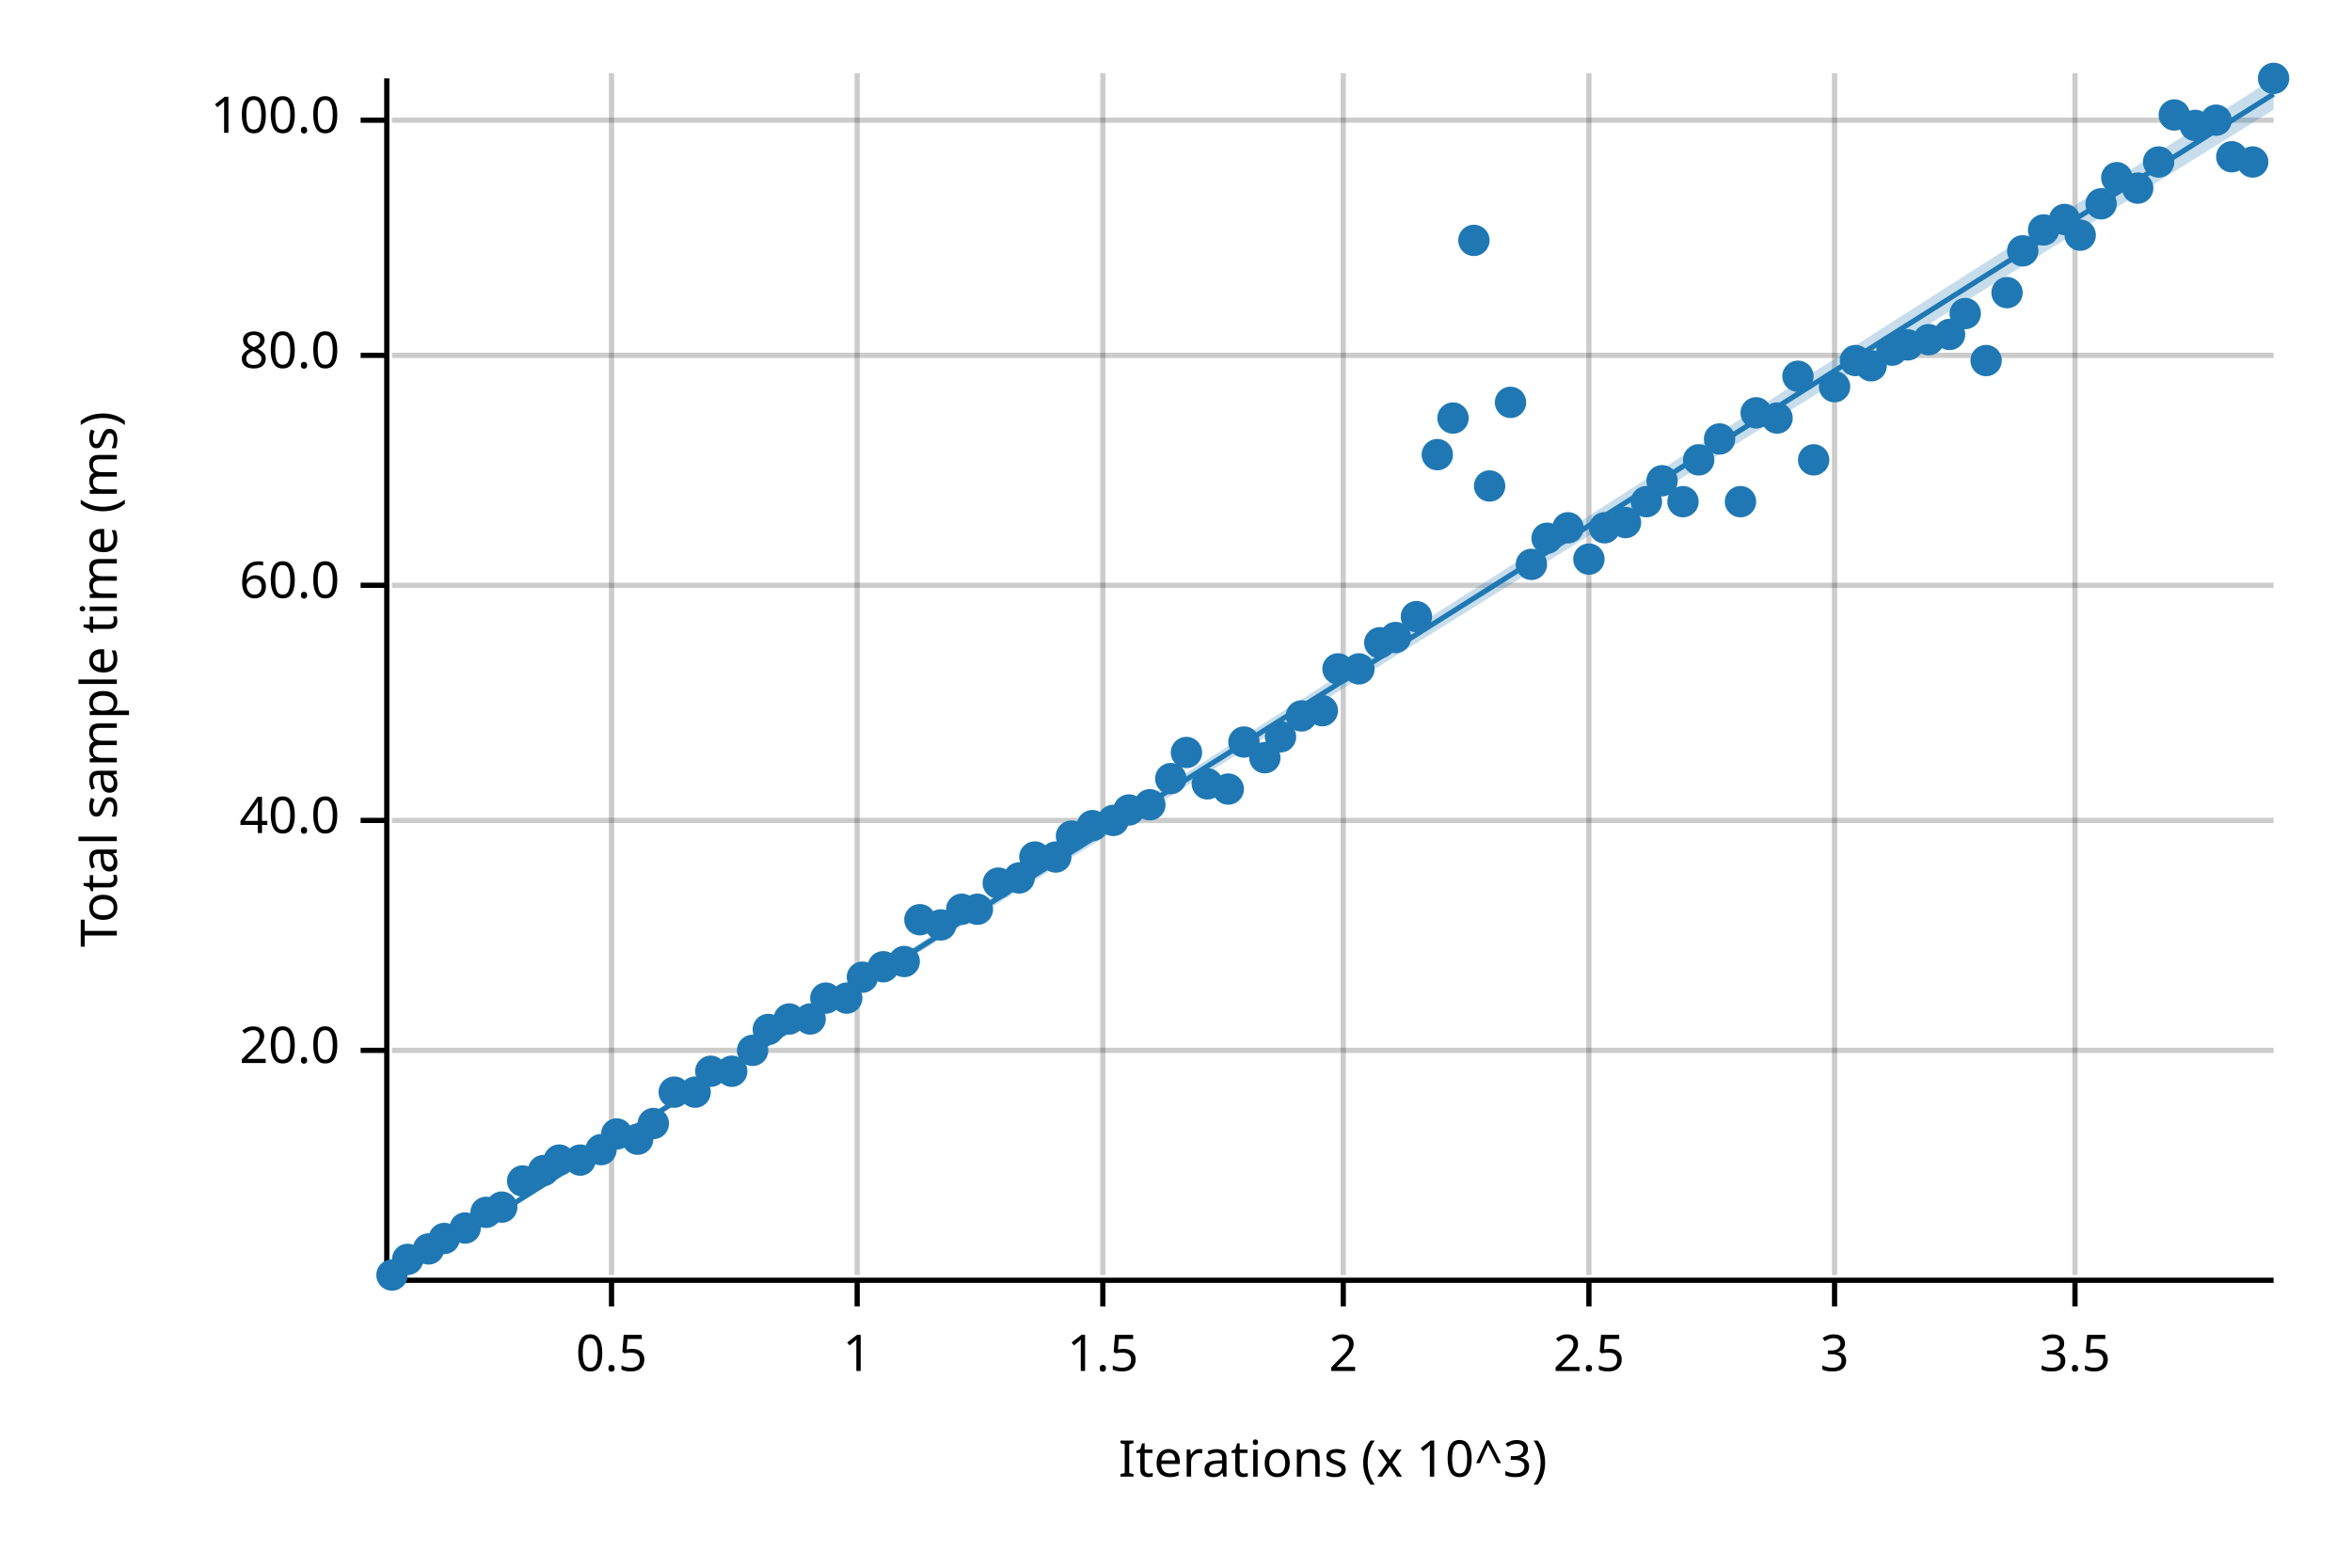
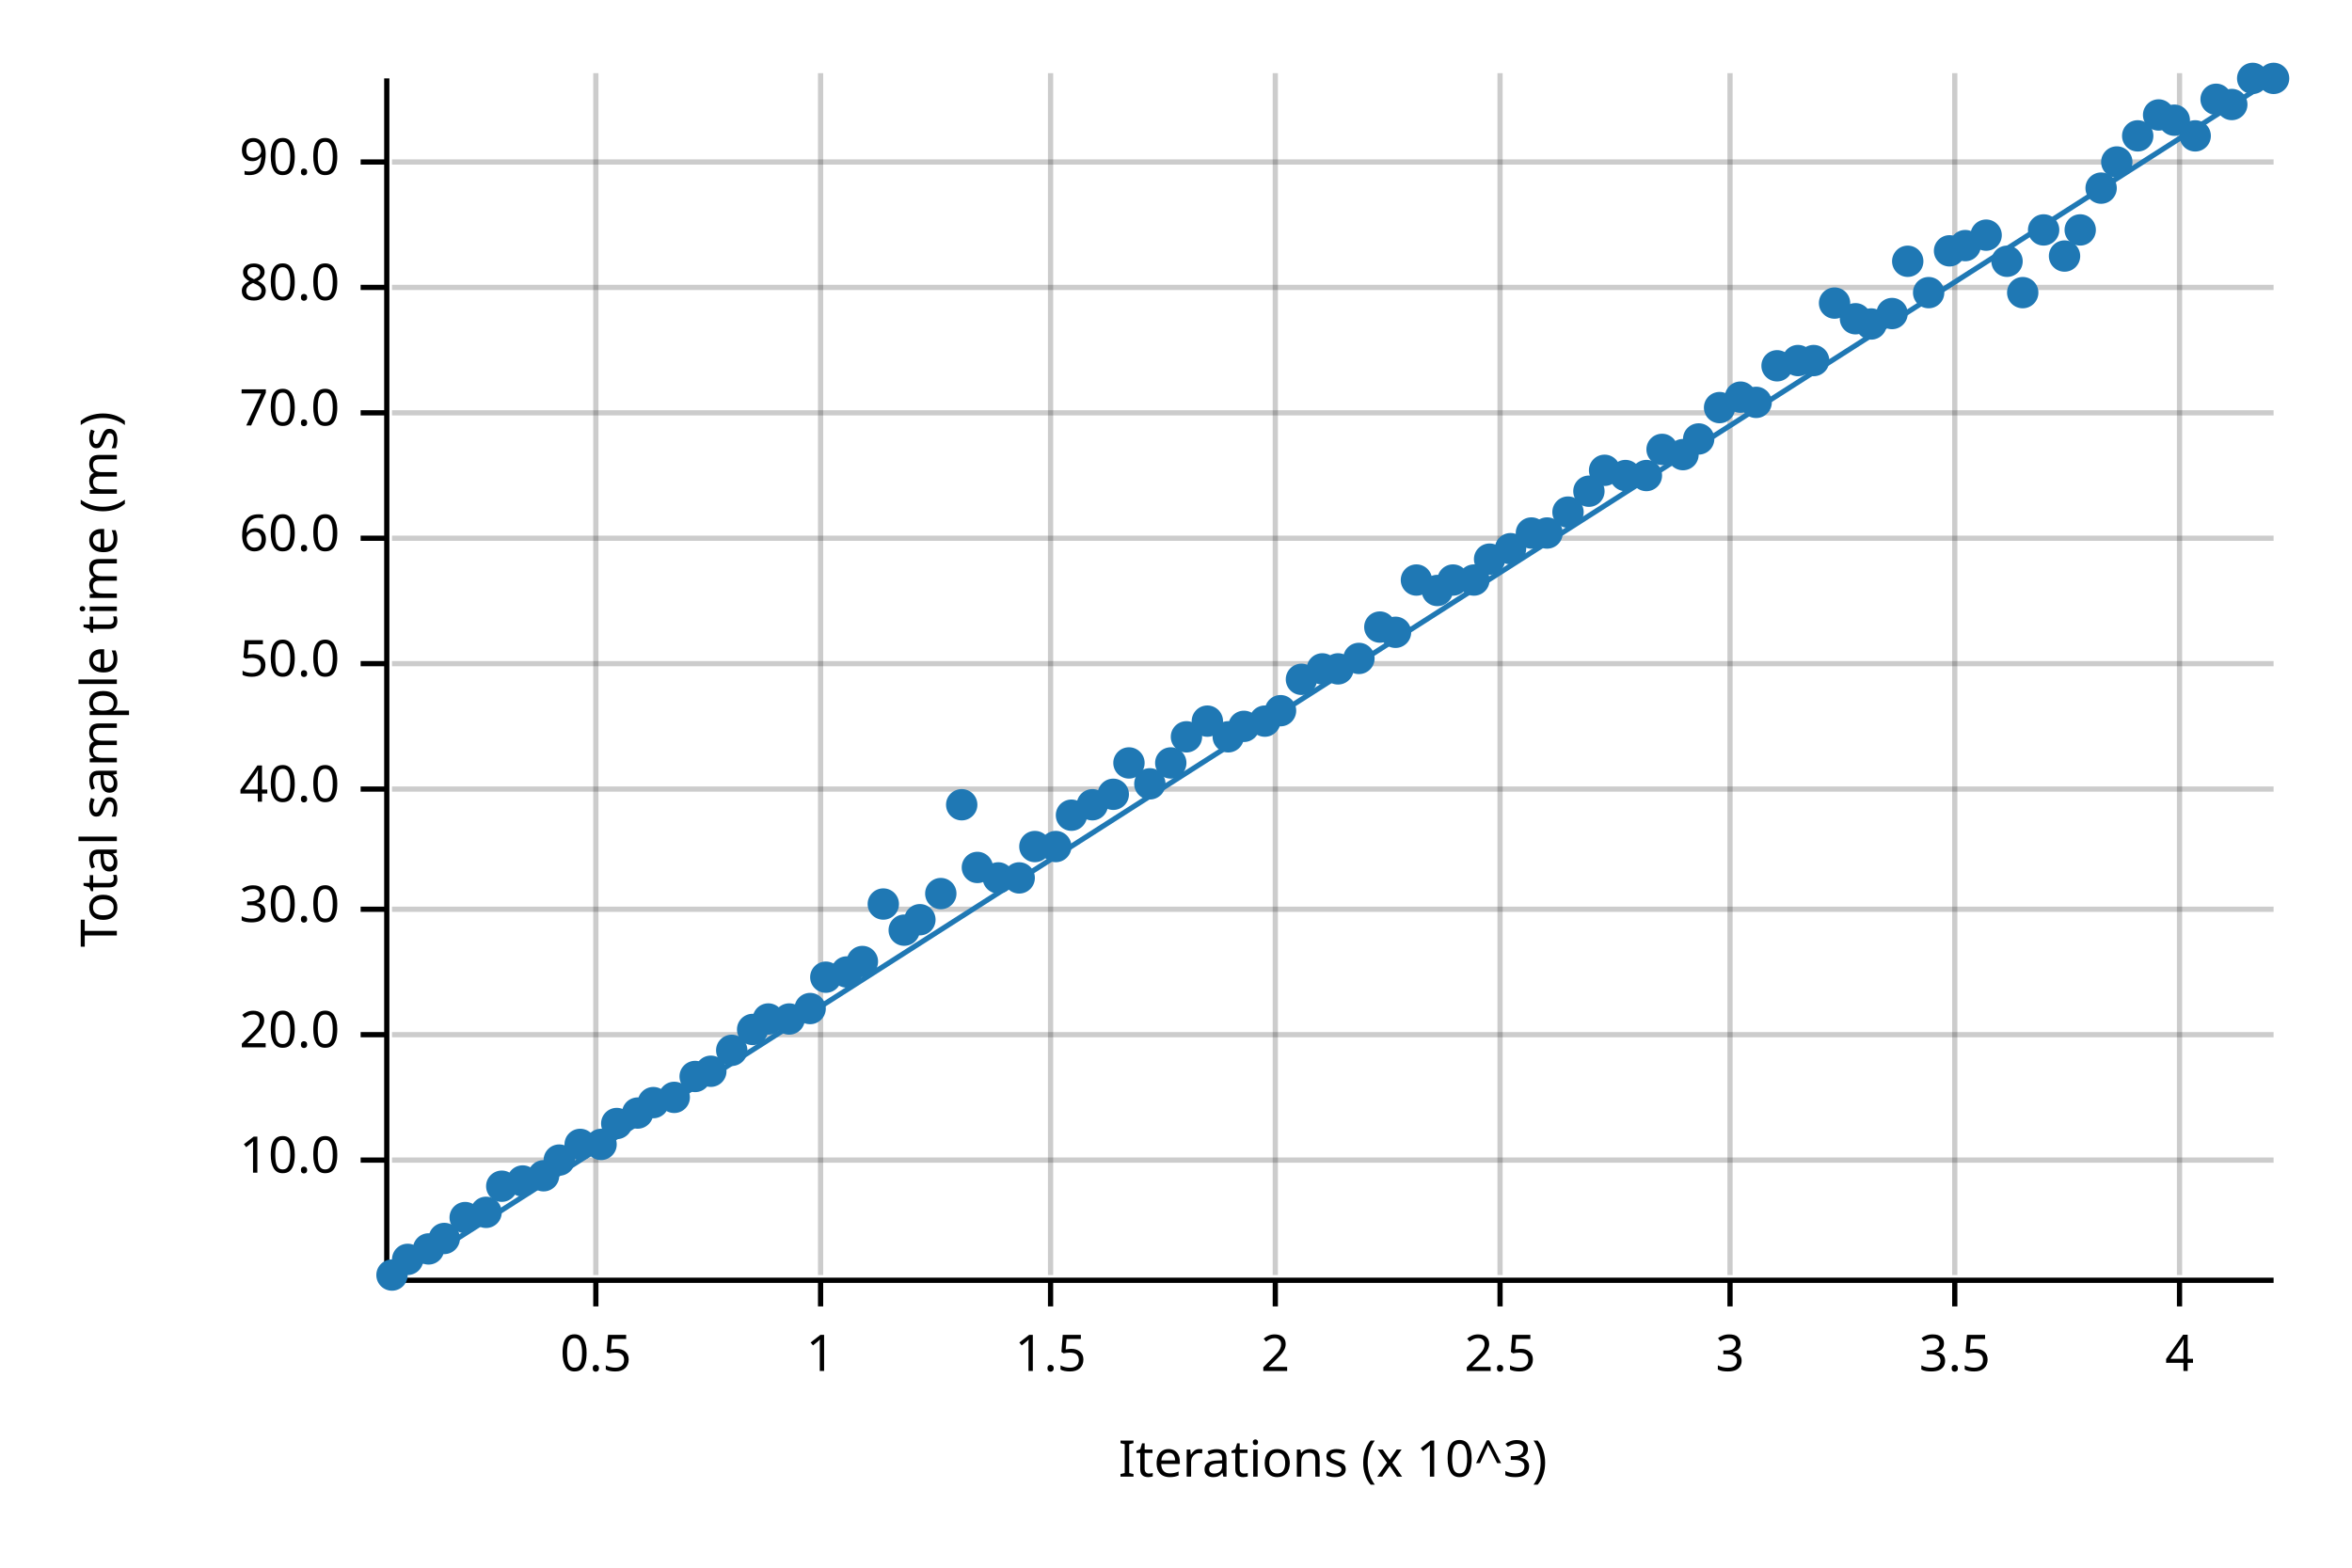
<svg xmlns="http://www.w3.org/2000/svg" width="450" height="300">
  <text x="15" y="130" dy="0.76em" text-anchor="middle" font-family="sans-serif" font-size="9.677" opacity="1" fill="#000000" transform="rotate(270, 15, 130)">
Total sample time (ms)
</text>
  <text x="255" y="285" dy="-0.5ex" text-anchor="middle" font-family="sans-serif" font-size="9.677" opacity="1" fill="#000000">
Iterations (x 10^3)
</text>
-   <line opacity="0.2" stroke="#000000" stroke-width="1" x1="117" y1="244" x2="117" y2="14" />
-   <line opacity="0.2" stroke="#000000" stroke-width="1" x1="164" y1="244" x2="164" y2="14" />
-   <line opacity="0.2" stroke="#000000" stroke-width="1" x1="211" y1="244" x2="211" y2="14" />
-   <line opacity="0.2" stroke="#000000" stroke-width="1" x1="257" y1="244" x2="257" y2="14" />
-   <line opacity="0.2" stroke="#000000" stroke-width="1" x1="304" y1="244" x2="304" y2="14" />
-   <line opacity="0.2" stroke="#000000" stroke-width="1" x1="351" y1="244" x2="351" y2="14" />
-   <line opacity="0.2" stroke="#000000" stroke-width="1" x1="397" y1="244" x2="397" y2="14" />
-   <line opacity="0.2" stroke="#000000" stroke-width="1" x1="75" y1="201" x2="435" y2="201" />
-   <line opacity="0.2" stroke="#000000" stroke-width="1" x1="75" y1="157" x2="435" y2="157" />
-   <line opacity="0.2" stroke="#000000" stroke-width="1" x1="75" y1="112" x2="435" y2="112" />
-   <line opacity="0.2" stroke="#000000" stroke-width="1" x1="75" y1="68" x2="435" y2="68" />
-   <line opacity="0.2" stroke="#000000" stroke-width="1" x1="75" y1="23" x2="435" y2="23" />
+   <line opacity="0.2" stroke="#000000" stroke-width="1" x1="114" y1="244" x2="114" y2="14" />
+   <line opacity="0.2" stroke="#000000" stroke-width="1" x1="157" y1="244" x2="157" y2="14" />
+   <line opacity="0.2" stroke="#000000" stroke-width="1" x1="201" y1="244" x2="201" y2="14" />
+   <line opacity="0.2" stroke="#000000" stroke-width="1" x1="244" y1="244" x2="244" y2="14" />
+   <line opacity="0.2" stroke="#000000" stroke-width="1" x1="287" y1="244" x2="287" y2="14" />
+   <line opacity="0.2" stroke="#000000" stroke-width="1" x1="331" y1="244" x2="331" y2="14" />
+   <line opacity="0.2" stroke="#000000" stroke-width="1" x1="374" y1="244" x2="374" y2="14" />
+   <line opacity="0.2" stroke="#000000" stroke-width="1" x1="417" y1="244" x2="417" y2="14" />
+   <line opacity="0.2" stroke="#000000" stroke-width="1" x1="75" y1="222" x2="435" y2="222" />
+   <line opacity="0.2" stroke="#000000" stroke-width="1" x1="75" y1="198" x2="435" y2="198" />
+   <line opacity="0.2" stroke="#000000" stroke-width="1" x1="75" y1="174" x2="435" y2="174" />
+   <line opacity="0.2" stroke="#000000" stroke-width="1" x1="75" y1="151" x2="435" y2="151" />
+   <line opacity="0.2" stroke="#000000" stroke-width="1" x1="75" y1="127" x2="435" y2="127" />
+   <line opacity="0.2" stroke="#000000" stroke-width="1" x1="75" y1="103" x2="435" y2="103" />
+   <line opacity="0.2" stroke="#000000" stroke-width="1" x1="75" y1="79" x2="435" y2="79" />
+   <line opacity="0.2" stroke="#000000" stroke-width="1" x1="75" y1="55" x2="435" y2="55" />
+   <line opacity="0.2" stroke="#000000" stroke-width="1" x1="75" y1="31" x2="435" y2="31" />
  <polyline fill="none" opacity="1" stroke="#000000" stroke-width="1" points="74,15 74,245 " />
-   <text x="65" y="201" dy="0.5ex" text-anchor="end" font-family="sans-serif" font-size="9.677" opacity="1" fill="#000000">
+   <text x="65" y="222" dy="0.5ex" text-anchor="end" font-family="sans-serif" font-size="9.677" opacity="1" fill="#000000">
+ 10.0
+ </text>
+   <polyline fill="none" opacity="1" stroke="#000000" stroke-width="1" points="69,222 74,222 " />
+   <text x="65" y="198" dy="0.5ex" text-anchor="end" font-family="sans-serif" font-size="9.677" opacity="1" fill="#000000">
20.0
</text>
-   <polyline fill="none" opacity="1" stroke="#000000" stroke-width="1" points="69,201 74,201 " />
-   <text x="65" y="157" dy="0.5ex" text-anchor="end" font-family="sans-serif" font-size="9.677" opacity="1" fill="#000000">
+   <polyline fill="none" opacity="1" stroke="#000000" stroke-width="1" points="69,198 74,198 " />
+   <text x="65" y="174" dy="0.5ex" text-anchor="end" font-family="sans-serif" font-size="9.677" opacity="1" fill="#000000">
+ 30.0
+ </text>
+   <polyline fill="none" opacity="1" stroke="#000000" stroke-width="1" points="69,174 74,174 " />
+   <text x="65" y="151" dy="0.5ex" text-anchor="end" font-family="sans-serif" font-size="9.677" opacity="1" fill="#000000">
40.0
</text>
-   <polyline fill="none" opacity="1" stroke="#000000" stroke-width="1" points="69,157 74,157 " />
-   <text x="65" y="112" dy="0.5ex" text-anchor="end" font-family="sans-serif" font-size="9.677" opacity="1" fill="#000000">
+   <polyline fill="none" opacity="1" stroke="#000000" stroke-width="1" points="69,151 74,151 " />
+   <text x="65" y="127" dy="0.5ex" text-anchor="end" font-family="sans-serif" font-size="9.677" opacity="1" fill="#000000">
+ 50.0
+ </text>
+   <polyline fill="none" opacity="1" stroke="#000000" stroke-width="1" points="69,127 74,127 " />
+   <text x="65" y="103" dy="0.5ex" text-anchor="end" font-family="sans-serif" font-size="9.677" opacity="1" fill="#000000">
60.0
</text>
-   <polyline fill="none" opacity="1" stroke="#000000" stroke-width="1" points="69,112 74,112 " />
-   <text x="65" y="68" dy="0.5ex" text-anchor="end" font-family="sans-serif" font-size="9.677" opacity="1" fill="#000000">
+   <polyline fill="none" opacity="1" stroke="#000000" stroke-width="1" points="69,103 74,103 " />
+   <text x="65" y="79" dy="0.5ex" text-anchor="end" font-family="sans-serif" font-size="9.677" opacity="1" fill="#000000">
+ 70.0
+ </text>
+   <polyline fill="none" opacity="1" stroke="#000000" stroke-width="1" points="69,79 74,79 " />
+   <text x="65" y="55" dy="0.5ex" text-anchor="end" font-family="sans-serif" font-size="9.677" opacity="1" fill="#000000">
80.0
</text>
-   <polyline fill="none" opacity="1" stroke="#000000" stroke-width="1" points="69,68 74,68 " />
-   <text x="65" y="23" dy="0.5ex" text-anchor="end" font-family="sans-serif" font-size="9.677" opacity="1" fill="#000000">
- 100.0
+   <polyline fill="none" opacity="1" stroke="#000000" stroke-width="1" points="69,55 74,55 " />
+   <text x="65" y="31" dy="0.5ex" text-anchor="end" font-family="sans-serif" font-size="9.677" opacity="1" fill="#000000">
+ 90.0
</text>
-   <polyline fill="none" opacity="1" stroke="#000000" stroke-width="1" points="69,23 74,23 " />
+   <polyline fill="none" opacity="1" stroke="#000000" stroke-width="1" points="69,31 74,31 " />
  <polyline fill="none" opacity="1" stroke="#000000" stroke-width="1" points="75,245 435,245 " />
-   <text x="117" y="255" dy="0.76em" text-anchor="middle" font-family="sans-serif" font-size="9.677" opacity="1" fill="#000000">
+   <text x="114" y="255" dy="0.76em" text-anchor="middle" font-family="sans-serif" font-size="9.677" opacity="1" fill="#000000">
0.5
</text>
-   <polyline fill="none" opacity="1" stroke="#000000" stroke-width="1" points="117,245 117,250 " />
-   <text x="164" y="255" dy="0.76em" text-anchor="middle" font-family="sans-serif" font-size="9.677" opacity="1" fill="#000000">
+   <polyline fill="none" opacity="1" stroke="#000000" stroke-width="1" points="114,245 114,250 " />
+   <text x="157" y="255" dy="0.76em" text-anchor="middle" font-family="sans-serif" font-size="9.677" opacity="1" fill="#000000">
1
</text>
-   <polyline fill="none" opacity="1" stroke="#000000" stroke-width="1" points="164,245 164,250 " />
-   <text x="211" y="255" dy="0.76em" text-anchor="middle" font-family="sans-serif" font-size="9.677" opacity="1" fill="#000000">
+   <polyline fill="none" opacity="1" stroke="#000000" stroke-width="1" points="157,245 157,250 " />
+   <text x="201" y="255" dy="0.76em" text-anchor="middle" font-family="sans-serif" font-size="9.677" opacity="1" fill="#000000">
1.5
</text>
-   <polyline fill="none" opacity="1" stroke="#000000" stroke-width="1" points="211,245 211,250 " />
-   <text x="257" y="255" dy="0.76em" text-anchor="middle" font-family="sans-serif" font-size="9.677" opacity="1" fill="#000000">
+   <polyline fill="none" opacity="1" stroke="#000000" stroke-width="1" points="201,245 201,250 " />
+   <text x="244" y="255" dy="0.76em" text-anchor="middle" font-family="sans-serif" font-size="9.677" opacity="1" fill="#000000">
2
</text>
-   <polyline fill="none" opacity="1" stroke="#000000" stroke-width="1" points="257,245 257,250 " />
-   <text x="304" y="255" dy="0.76em" text-anchor="middle" font-family="sans-serif" font-size="9.677" opacity="1" fill="#000000">
+   <polyline fill="none" opacity="1" stroke="#000000" stroke-width="1" points="244,245 244,250 " />
+   <text x="287" y="255" dy="0.76em" text-anchor="middle" font-family="sans-serif" font-size="9.677" opacity="1" fill="#000000">
2.5
</text>
-   <polyline fill="none" opacity="1" stroke="#000000" stroke-width="1" points="304,245 304,250 " />
-   <text x="351" y="255" dy="0.76em" text-anchor="middle" font-family="sans-serif" font-size="9.677" opacity="1" fill="#000000">
+   <polyline fill="none" opacity="1" stroke="#000000" stroke-width="1" points="287,245 287,250 " />
+   <text x="331" y="255" dy="0.76em" text-anchor="middle" font-family="sans-serif" font-size="9.677" opacity="1" fill="#000000">
3
</text>
-   <polyline fill="none" opacity="1" stroke="#000000" stroke-width="1" points="351,245 351,250 " />
-   <text x="397" y="255" dy="0.76em" text-anchor="middle" font-family="sans-serif" font-size="9.677" opacity="1" fill="#000000">
+   <polyline fill="none" opacity="1" stroke="#000000" stroke-width="1" points="331,245 331,250 " />
+   <text x="374" y="255" dy="0.76em" text-anchor="middle" font-family="sans-serif" font-size="9.677" opacity="1" fill="#000000">
3.5
</text>
-   <polyline fill="none" opacity="1" stroke="#000000" stroke-width="1" points="397,245 397,250 " />
+   <polyline fill="none" opacity="1" stroke="#000000" stroke-width="1" points="374,245 374,250 " />
+   <text x="417" y="255" dy="0.76em" text-anchor="middle" font-family="sans-serif" font-size="9.677" opacity="1" fill="#000000">
+ 4
+ </text>
+   <polyline fill="none" opacity="1" stroke="#000000" stroke-width="1" points="417,245 417,250 " />
  <circle cx="75" cy="244" r="3" opacity="1" fill="#1F78B4" stroke="none" />
  <circle cx="78" cy="241" r="3" opacity="1" fill="#1F78B4" stroke="none" />
  <circle cx="82" cy="239" r="3" opacity="1" fill="#1F78B4" stroke="none" />
  <circle cx="85" cy="237" r="3" opacity="1" fill="#1F78B4" stroke="none" />
-   <circle cx="89" cy="235" r="3" opacity="1" fill="#1F78B4" stroke="none" />
+   <circle cx="89" cy="233" r="3" opacity="1" fill="#1F78B4" stroke="none" />
  <circle cx="93" cy="232" r="3" opacity="1" fill="#1F78B4" stroke="none" />
-   <circle cx="96" cy="231" r="3" opacity="1" fill="#1F78B4" stroke="none" />
+   <circle cx="96" cy="227" r="3" opacity="1" fill="#1F78B4" stroke="none" />
  <circle cx="100" cy="226" r="3" opacity="1" fill="#1F78B4" stroke="none" />
-   <circle cx="104" cy="224" r="3" opacity="1" fill="#1F78B4" stroke="none" />
+   <circle cx="104" cy="225" r="3" opacity="1" fill="#1F78B4" stroke="none" />
  <circle cx="107" cy="222" r="3" opacity="1" fill="#1F78B4" stroke="none" />
-   <circle cx="111" cy="222" r="3" opacity="1" fill="#1F78B4" stroke="none" />
-   <circle cx="115" cy="220" r="3" opacity="1" fill="#1F78B4" stroke="none" />
-   <circle cx="118" cy="217" r="3" opacity="1" fill="#1F78B4" stroke="none" />
-   <circle cx="122" cy="218" r="3" opacity="1" fill="#1F78B4" stroke="none" />
-   <circle cx="125" cy="215" r="3" opacity="1" fill="#1F78B4" stroke="none" />
-   <circle cx="129" cy="209" r="3" opacity="1" fill="#1F78B4" stroke="none" />
-   <circle cx="133" cy="209" r="3" opacity="1" fill="#1F78B4" stroke="none" />
+   <circle cx="111" cy="219" r="3" opacity="1" fill="#1F78B4" stroke="none" />
+   <circle cx="115" cy="219" r="3" opacity="1" fill="#1F78B4" stroke="none" />
+   <circle cx="118" cy="215" r="3" opacity="1" fill="#1F78B4" stroke="none" />
+   <circle cx="122" cy="213" r="3" opacity="1" fill="#1F78B4" stroke="none" />
+   <circle cx="125" cy="211" r="3" opacity="1" fill="#1F78B4" stroke="none" />
+   <circle cx="129" cy="210" r="3" opacity="1" fill="#1F78B4" stroke="none" />
+   <circle cx="133" cy="206" r="3" opacity="1" fill="#1F78B4" stroke="none" />
  <circle cx="136" cy="205" r="3" opacity="1" fill="#1F78B4" stroke="none" />
-   <circle cx="140" cy="205" r="3" opacity="1" fill="#1F78B4" stroke="none" />
-   <circle cx="144" cy="201" r="3" opacity="1" fill="#1F78B4" stroke="none" />
-   <circle cx="147" cy="197" r="3" opacity="1" fill="#1F78B4" stroke="none" />
+   <circle cx="140" cy="201" r="3" opacity="1" fill="#1F78B4" stroke="none" />
+   <circle cx="144" cy="197" r="3" opacity="1" fill="#1F78B4" stroke="none" />
+   <circle cx="147" cy="195" r="3" opacity="1" fill="#1F78B4" stroke="none" />
  <circle cx="151" cy="195" r="3" opacity="1" fill="#1F78B4" stroke="none" />
-   <circle cx="155" cy="195" r="3" opacity="1" fill="#1F78B4" stroke="none" />
-   <circle cx="158" cy="191" r="3" opacity="1" fill="#1F78B4" stroke="none" />
-   <circle cx="162" cy="191" r="3" opacity="1" fill="#1F78B4" stroke="none" />
-   <circle cx="165" cy="187" r="3" opacity="1" fill="#1F78B4" stroke="none" />
-   <circle cx="169" cy="185" r="3" opacity="1" fill="#1F78B4" stroke="none" />
-   <circle cx="173" cy="184" r="3" opacity="1" fill="#1F78B4" stroke="none" />
+   <circle cx="155" cy="193" r="3" opacity="1" fill="#1F78B4" stroke="none" />
+   <circle cx="158" cy="187" r="3" opacity="1" fill="#1F78B4" stroke="none" />
+   <circle cx="162" cy="186" r="3" opacity="1" fill="#1F78B4" stroke="none" />
+   <circle cx="165" cy="184" r="3" opacity="1" fill="#1F78B4" stroke="none" />
+   <circle cx="169" cy="173" r="3" opacity="1" fill="#1F78B4" stroke="none" />
+   <circle cx="173" cy="178" r="3" opacity="1" fill="#1F78B4" stroke="none" />
  <circle cx="176" cy="176" r="3" opacity="1" fill="#1F78B4" stroke="none" />
-   <circle cx="180" cy="177" r="3" opacity="1" fill="#1F78B4" stroke="none" />
-   <circle cx="184" cy="174" r="3" opacity="1" fill="#1F78B4" stroke="none" />
-   <circle cx="187" cy="174" r="3" opacity="1" fill="#1F78B4" stroke="none" />
-   <circle cx="191" cy="169" r="3" opacity="1" fill="#1F78B4" stroke="none" />
+   <circle cx="180" cy="171" r="3" opacity="1" fill="#1F78B4" stroke="none" />
+   <circle cx="184" cy="154" r="3" opacity="1" fill="#1F78B4" stroke="none" />
+   <circle cx="187" cy="166" r="3" opacity="1" fill="#1F78B4" stroke="none" />
+   <circle cx="191" cy="168" r="3" opacity="1" fill="#1F78B4" stroke="none" />
  <circle cx="195" cy="168" r="3" opacity="1" fill="#1F78B4" stroke="none" />
-   <circle cx="198" cy="164" r="3" opacity="1" fill="#1F78B4" stroke="none" />
-   <circle cx="202" cy="164" r="3" opacity="1" fill="#1F78B4" stroke="none" />
-   <circle cx="205" cy="160" r="3" opacity="1" fill="#1F78B4" stroke="none" />
-   <circle cx="209" cy="158" r="3" opacity="1" fill="#1F78B4" stroke="none" />
-   <circle cx="213" cy="157" r="3" opacity="1" fill="#1F78B4" stroke="none" />
-   <circle cx="216" cy="155" r="3" opacity="1" fill="#1F78B4" stroke="none" />
-   <circle cx="220" cy="154" r="3" opacity="1" fill="#1F78B4" stroke="none" />
-   <circle cx="224" cy="149" r="3" opacity="1" fill="#1F78B4" stroke="none" />
-   <circle cx="227" cy="144" r="3" opacity="1" fill="#1F78B4" stroke="none" />
-   <circle cx="231" cy="150" r="3" opacity="1" fill="#1F78B4" stroke="none" />
-   <circle cx="235" cy="151" r="3" opacity="1" fill="#1F78B4" stroke="none" />
-   <circle cx="238" cy="142" r="3" opacity="1" fill="#1F78B4" stroke="none" />
-   <circle cx="242" cy="145" r="3" opacity="1" fill="#1F78B4" stroke="none" />
-   <circle cx="245" cy="141" r="3" opacity="1" fill="#1F78B4" stroke="none" />
-   <circle cx="249" cy="137" r="3" opacity="1" fill="#1F78B4" stroke="none" />
-   <circle cx="253" cy="136" r="3" opacity="1" fill="#1F78B4" stroke="none" />
+   <circle cx="198" cy="162" r="3" opacity="1" fill="#1F78B4" stroke="none" />
+   <circle cx="202" cy="162" r="3" opacity="1" fill="#1F78B4" stroke="none" />
+   <circle cx="205" cy="156" r="3" opacity="1" fill="#1F78B4" stroke="none" />
+   <circle cx="209" cy="154" r="3" opacity="1" fill="#1F78B4" stroke="none" />
+   <circle cx="213" cy="152" r="3" opacity="1" fill="#1F78B4" stroke="none" />
+   <circle cx="216" cy="146" r="3" opacity="1" fill="#1F78B4" stroke="none" />
+   <circle cx="220" cy="150" r="3" opacity="1" fill="#1F78B4" stroke="none" />
+   <circle cx="224" cy="146" r="3" opacity="1" fill="#1F78B4" stroke="none" />
+   <circle cx="227" cy="141" r="3" opacity="1" fill="#1F78B4" stroke="none" />
+   <circle cx="231" cy="138" r="3" opacity="1" fill="#1F78B4" stroke="none" />
+   <circle cx="235" cy="141" r="3" opacity="1" fill="#1F78B4" stroke="none" />
+   <circle cx="238" cy="139" r="3" opacity="1" fill="#1F78B4" stroke="none" />
+   <circle cx="242" cy="138" r="3" opacity="1" fill="#1F78B4" stroke="none" />
+   <circle cx="245" cy="136" r="3" opacity="1" fill="#1F78B4" stroke="none" />
+   <circle cx="249" cy="130" r="3" opacity="1" fill="#1F78B4" stroke="none" />
+   <circle cx="253" cy="128" r="3" opacity="1" fill="#1F78B4" stroke="none" />
  <circle cx="256" cy="128" r="3" opacity="1" fill="#1F78B4" stroke="none" />
-   <circle cx="260" cy="128" r="3" opacity="1" fill="#1F78B4" stroke="none" />
-   <circle cx="264" cy="123" r="3" opacity="1" fill="#1F78B4" stroke="none" />
-   <circle cx="267" cy="122" r="3" opacity="1" fill="#1F78B4" stroke="none" />
-   <circle cx="271" cy="118" r="3" opacity="1" fill="#1F78B4" stroke="none" />
-   <circle cx="275" cy="87" r="3" opacity="1" fill="#1F78B4" stroke="none" />
-   <circle cx="278" cy="80" r="3" opacity="1" fill="#1F78B4" stroke="none" />
-   <circle cx="282" cy="46" r="3" opacity="1" fill="#1F78B4" stroke="none" />
-   <circle cx="285" cy="93" r="3" opacity="1" fill="#1F78B4" stroke="none" />
-   <circle cx="289" cy="77" r="3" opacity="1" fill="#1F78B4" stroke="none" />
-   <circle cx="293" cy="108" r="3" opacity="1" fill="#1F78B4" stroke="none" />
-   <circle cx="296" cy="103" r="3" opacity="1" fill="#1F78B4" stroke="none" />
-   <circle cx="300" cy="101" r="3" opacity="1" fill="#1F78B4" stroke="none" />
-   <circle cx="304" cy="107" r="3" opacity="1" fill="#1F78B4" stroke="none" />
-   <circle cx="307" cy="101" r="3" opacity="1" fill="#1F78B4" stroke="none" />
-   <circle cx="311" cy="100" r="3" opacity="1" fill="#1F78B4" stroke="none" />
-   <circle cx="315" cy="96" r="3" opacity="1" fill="#1F78B4" stroke="none" />
-   <circle cx="318" cy="92" r="3" opacity="1" fill="#1F78B4" stroke="none" />
-   <circle cx="322" cy="96" r="3" opacity="1" fill="#1F78B4" stroke="none" />
-   <circle cx="325" cy="88" r="3" opacity="1" fill="#1F78B4" stroke="none" />
-   <circle cx="329" cy="84" r="3" opacity="1" fill="#1F78B4" stroke="none" />
-   <circle cx="333" cy="96" r="3" opacity="1" fill="#1F78B4" stroke="none" />
-   <circle cx="336" cy="79" r="3" opacity="1" fill="#1F78B4" stroke="none" />
-   <circle cx="340" cy="80" r="3" opacity="1" fill="#1F78B4" stroke="none" />
-   <circle cx="344" cy="72" r="3" opacity="1" fill="#1F78B4" stroke="none" />
-   <circle cx="347" cy="88" r="3" opacity="1" fill="#1F78B4" stroke="none" />
-   <circle cx="351" cy="74" r="3" opacity="1" fill="#1F78B4" stroke="none" />
-   <circle cx="355" cy="69" r="3" opacity="1" fill="#1F78B4" stroke="none" />
-   <circle cx="358" cy="70" r="3" opacity="1" fill="#1F78B4" stroke="none" />
-   <circle cx="362" cy="67" r="3" opacity="1" fill="#1F78B4" stroke="none" />
-   <circle cx="365" cy="66" r="3" opacity="1" fill="#1F78B4" stroke="none" />
-   <circle cx="369" cy="65" r="3" opacity="1" fill="#1F78B4" stroke="none" />
-   <circle cx="373" cy="64" r="3" opacity="1" fill="#1F78B4" stroke="none" />
-   <circle cx="376" cy="60" r="3" opacity="1" fill="#1F78B4" stroke="none" />
-   <circle cx="380" cy="69" r="3" opacity="1" fill="#1F78B4" stroke="none" />
-   <circle cx="384" cy="56" r="3" opacity="1" fill="#1F78B4" stroke="none" />
-   <circle cx="387" cy="48" r="3" opacity="1" fill="#1F78B4" stroke="none" />
+   <circle cx="260" cy="126" r="3" opacity="1" fill="#1F78B4" stroke="none" />
+   <circle cx="264" cy="120" r="3" opacity="1" fill="#1F78B4" stroke="none" />
+   <circle cx="267" cy="121" r="3" opacity="1" fill="#1F78B4" stroke="none" />
+   <circle cx="271" cy="111" r="3" opacity="1" fill="#1F78B4" stroke="none" />
+   <circle cx="275" cy="113" r="3" opacity="1" fill="#1F78B4" stroke="none" />
+   <circle cx="278" cy="111" r="3" opacity="1" fill="#1F78B4" stroke="none" />
+   <circle cx="282" cy="111" r="3" opacity="1" fill="#1F78B4" stroke="none" />
+   <circle cx="285" cy="107" r="3" opacity="1" fill="#1F78B4" stroke="none" />
+   <circle cx="289" cy="105" r="3" opacity="1" fill="#1F78B4" stroke="none" />
+   <circle cx="293" cy="102" r="3" opacity="1" fill="#1F78B4" stroke="none" />
+   <circle cx="296" cy="102" r="3" opacity="1" fill="#1F78B4" stroke="none" />
+   <circle cx="300" cy="98" r="3" opacity="1" fill="#1F78B4" stroke="none" />
+   <circle cx="304" cy="94" r="3" opacity="1" fill="#1F78B4" stroke="none" />
+   <circle cx="307" cy="90" r="3" opacity="1" fill="#1F78B4" stroke="none" />
+   <circle cx="311" cy="91" r="3" opacity="1" fill="#1F78B4" stroke="none" />
+   <circle cx="315" cy="91" r="3" opacity="1" fill="#1F78B4" stroke="none" />
+   <circle cx="318" cy="86" r="3" opacity="1" fill="#1F78B4" stroke="none" />
+   <circle cx="322" cy="87" r="3" opacity="1" fill="#1F78B4" stroke="none" />
+   <circle cx="325" cy="84" r="3" opacity="1" fill="#1F78B4" stroke="none" />
+   <circle cx="329" cy="78" r="3" opacity="1" fill="#1F78B4" stroke="none" />
+   <circle cx="333" cy="76" r="3" opacity="1" fill="#1F78B4" stroke="none" />
+   <circle cx="336" cy="77" r="3" opacity="1" fill="#1F78B4" stroke="none" />
+   <circle cx="340" cy="70" r="3" opacity="1" fill="#1F78B4" stroke="none" />
+   <circle cx="344" cy="69" r="3" opacity="1" fill="#1F78B4" stroke="none" />
+   <circle cx="347" cy="69" r="3" opacity="1" fill="#1F78B4" stroke="none" />
+   <circle cx="351" cy="58" r="3" opacity="1" fill="#1F78B4" stroke="none" />
+   <circle cx="355" cy="61" r="3" opacity="1" fill="#1F78B4" stroke="none" />
+   <circle cx="358" cy="62" r="3" opacity="1" fill="#1F78B4" stroke="none" />
+   <circle cx="362" cy="60" r="3" opacity="1" fill="#1F78B4" stroke="none" />
+   <circle cx="365" cy="50" r="3" opacity="1" fill="#1F78B4" stroke="none" />
+   <circle cx="369" cy="56" r="3" opacity="1" fill="#1F78B4" stroke="none" />
+   <circle cx="373" cy="48" r="3" opacity="1" fill="#1F78B4" stroke="none" />
+   <circle cx="376" cy="47" r="3" opacity="1" fill="#1F78B4" stroke="none" />
+   <circle cx="380" cy="45" r="3" opacity="1" fill="#1F78B4" stroke="none" />
+   <circle cx="384" cy="50" r="3" opacity="1" fill="#1F78B4" stroke="none" />
+   <circle cx="387" cy="56" r="3" opacity="1" fill="#1F78B4" stroke="none" />
  <circle cx="391" cy="44" r="3" opacity="1" fill="#1F78B4" stroke="none" />
-   <circle cx="395" cy="42" r="3" opacity="1" fill="#1F78B4" stroke="none" />
-   <circle cx="398" cy="45" r="3" opacity="1" fill="#1F78B4" stroke="none" />
-   <circle cx="402" cy="39" r="3" opacity="1" fill="#1F78B4" stroke="none" />
-   <circle cx="405" cy="34" r="3" opacity="1" fill="#1F78B4" stroke="none" />
-   <circle cx="409" cy="36" r="3" opacity="1" fill="#1F78B4" stroke="none" />
-   <circle cx="413" cy="31" r="3" opacity="1" fill="#1F78B4" stroke="none" />
-   <circle cx="416" cy="22" r="3" opacity="1" fill="#1F78B4" stroke="none" />
-   <circle cx="420" cy="24" r="3" opacity="1" fill="#1F78B4" stroke="none" />
-   <circle cx="424" cy="23" r="3" opacity="1" fill="#1F78B4" stroke="none" />
-   <circle cx="427" cy="30" r="3" opacity="1" fill="#1F78B4" stroke="none" />
-   <circle cx="431" cy="31" r="3" opacity="1" fill="#1F78B4" stroke="none" />
+   <circle cx="395" cy="49" r="3" opacity="1" fill="#1F78B4" stroke="none" />
+   <circle cx="398" cy="44" r="3" opacity="1" fill="#1F78B4" stroke="none" />
+   <circle cx="402" cy="36" r="3" opacity="1" fill="#1F78B4" stroke="none" />
+   <circle cx="405" cy="31" r="3" opacity="1" fill="#1F78B4" stroke="none" />
+   <circle cx="409" cy="26" r="3" opacity="1" fill="#1F78B4" stroke="none" />
+   <circle cx="413" cy="22" r="3" opacity="1" fill="#1F78B4" stroke="none" />
+   <circle cx="416" cy="23" r="3" opacity="1" fill="#1F78B4" stroke="none" />
+   <circle cx="420" cy="26" r="3" opacity="1" fill="#1F78B4" stroke="none" />
+   <circle cx="424" cy="19" r="3" opacity="1" fill="#1F78B4" stroke="none" />
+   <circle cx="427" cy="20" r="3" opacity="1" fill="#1F78B4" stroke="none" />
+   <circle cx="431" cy="15" r="3" opacity="1" fill="#1F78B4" stroke="none" />
  <circle cx="435" cy="15" r="3" opacity="1" fill="#1F78B4" stroke="none" />
-   <polyline fill="none" opacity="1" stroke="#1F78B4" stroke-width="1" points="75,245 435,18 " />
-   <polygon opacity="0.25" fill="#1F78B4" points="75,245 435,21 435,15 " />
+   <polyline fill="none" opacity="1" stroke="#1F78B4" stroke-width="1" points="75,245 435,15 " />
+   <polygon opacity="0.25" fill="#1F78B4" points="75,245 435,15 435,15 " />
</svg>
